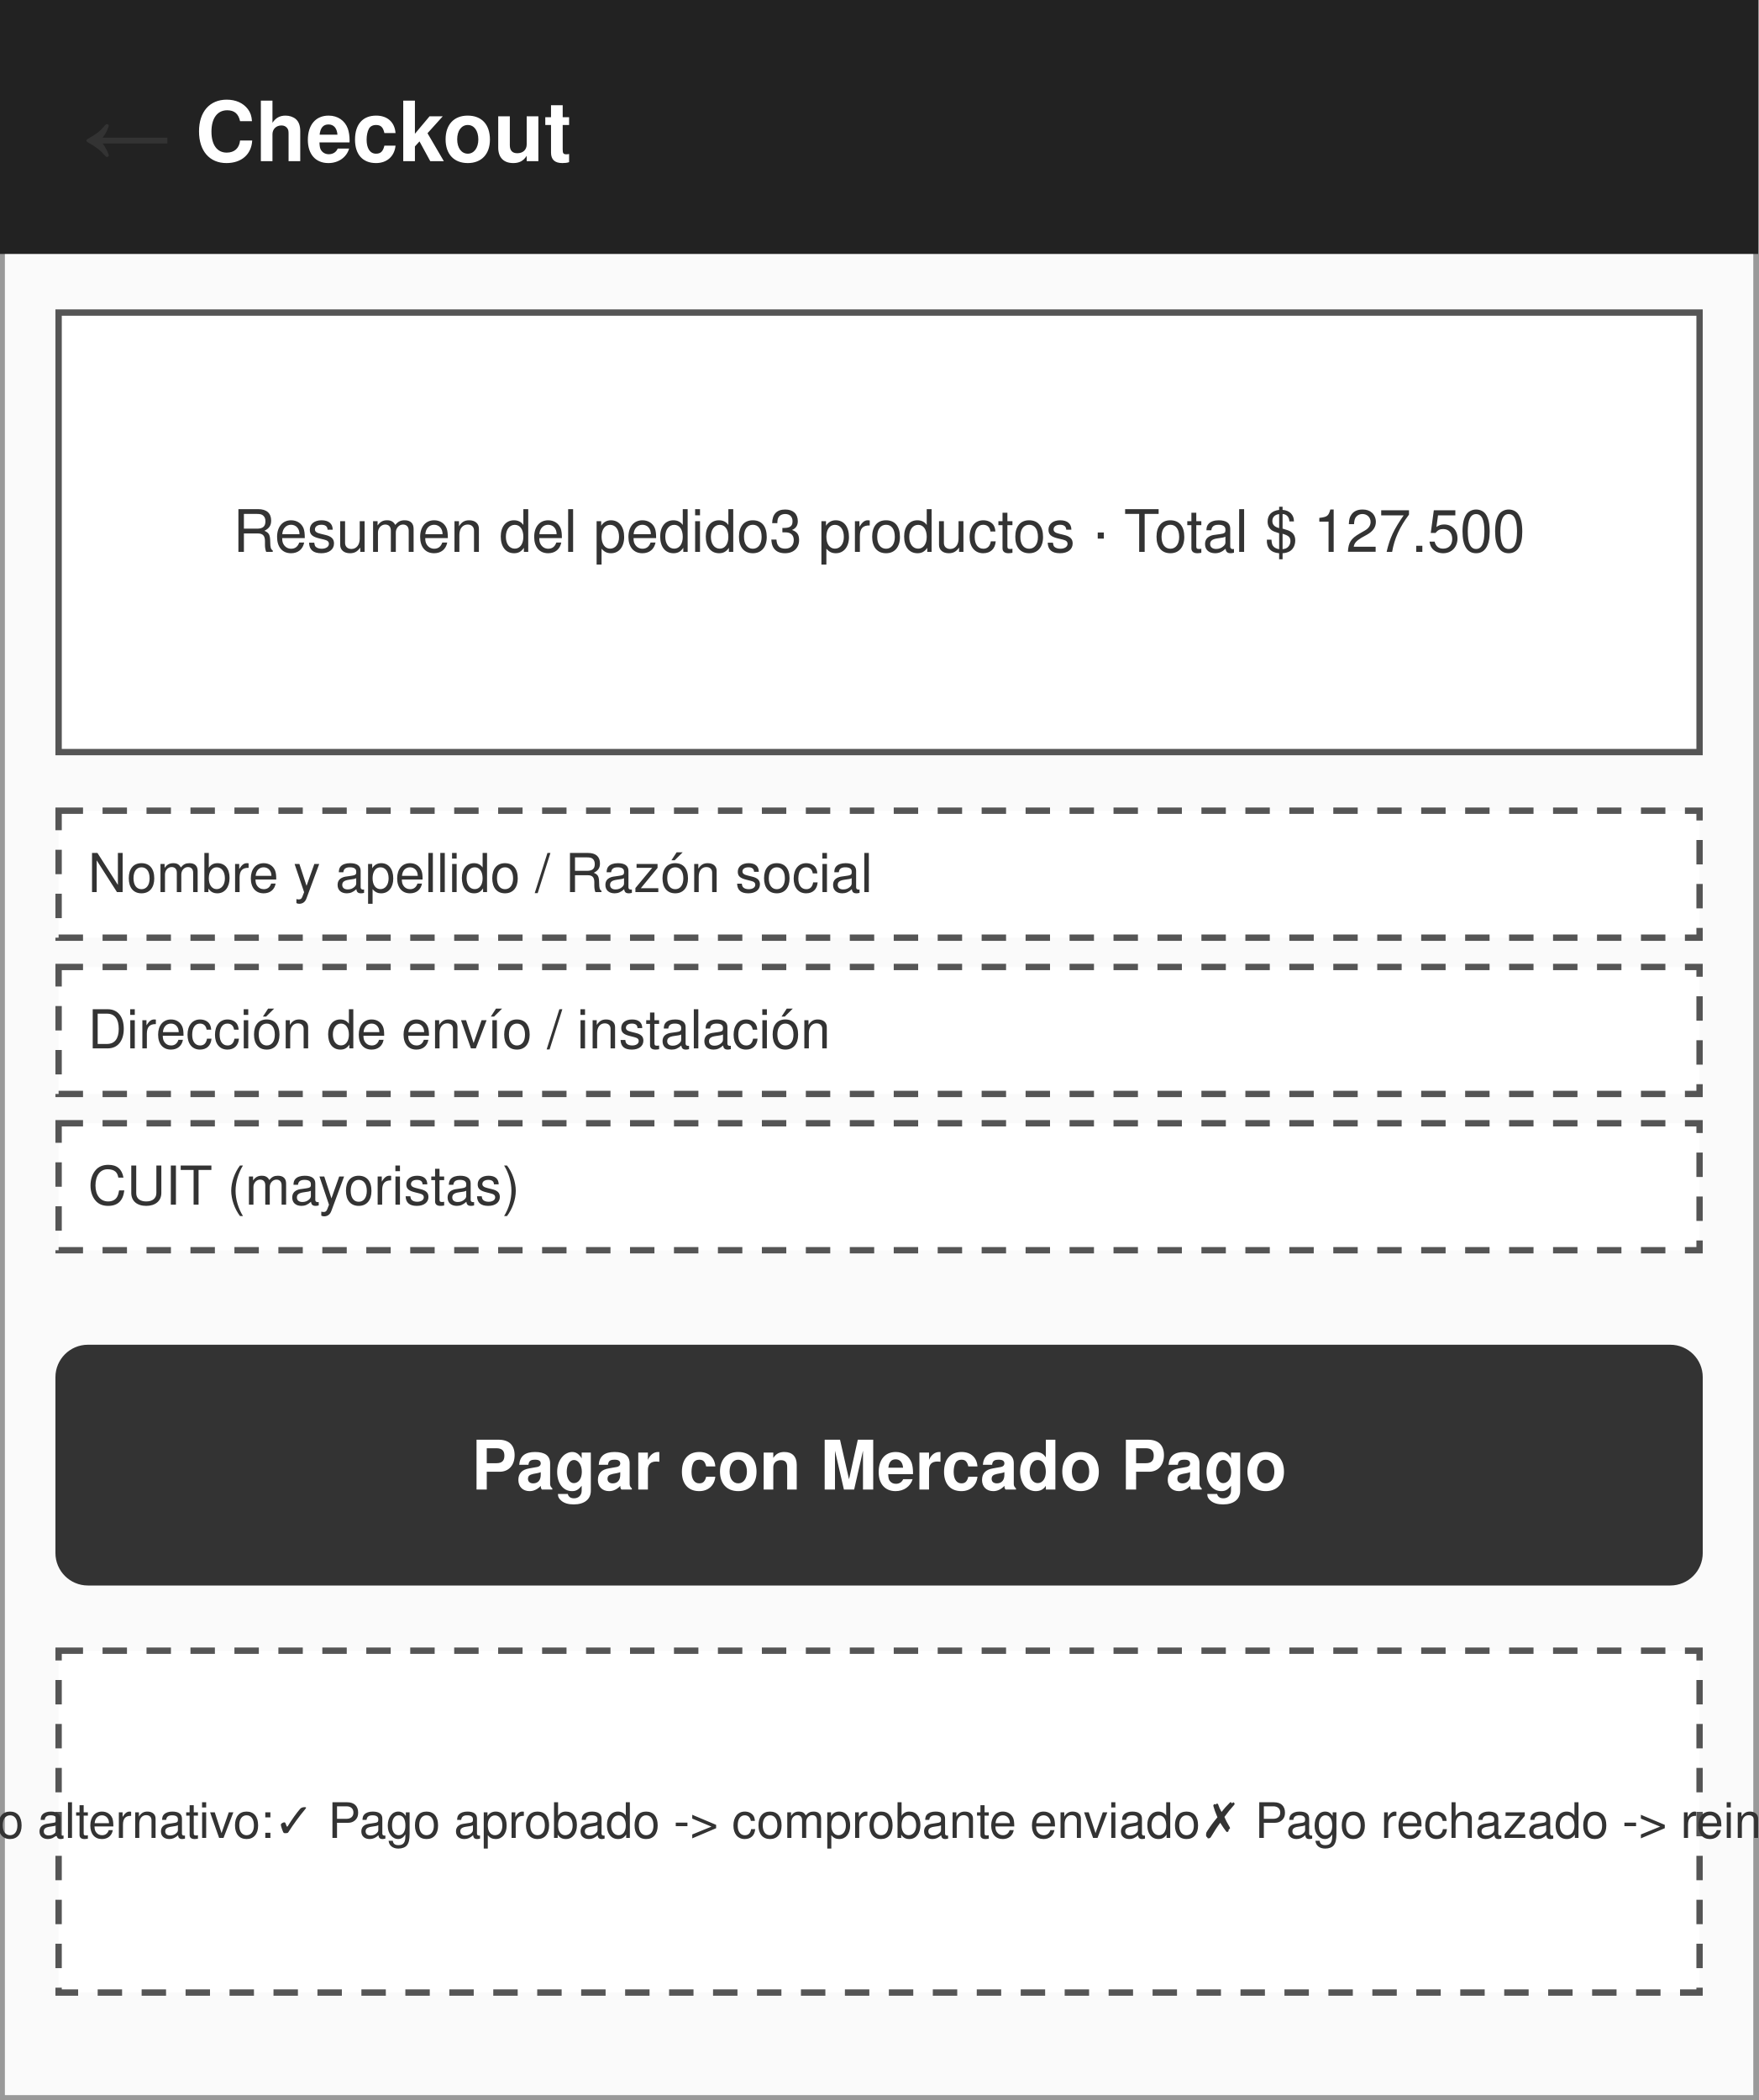
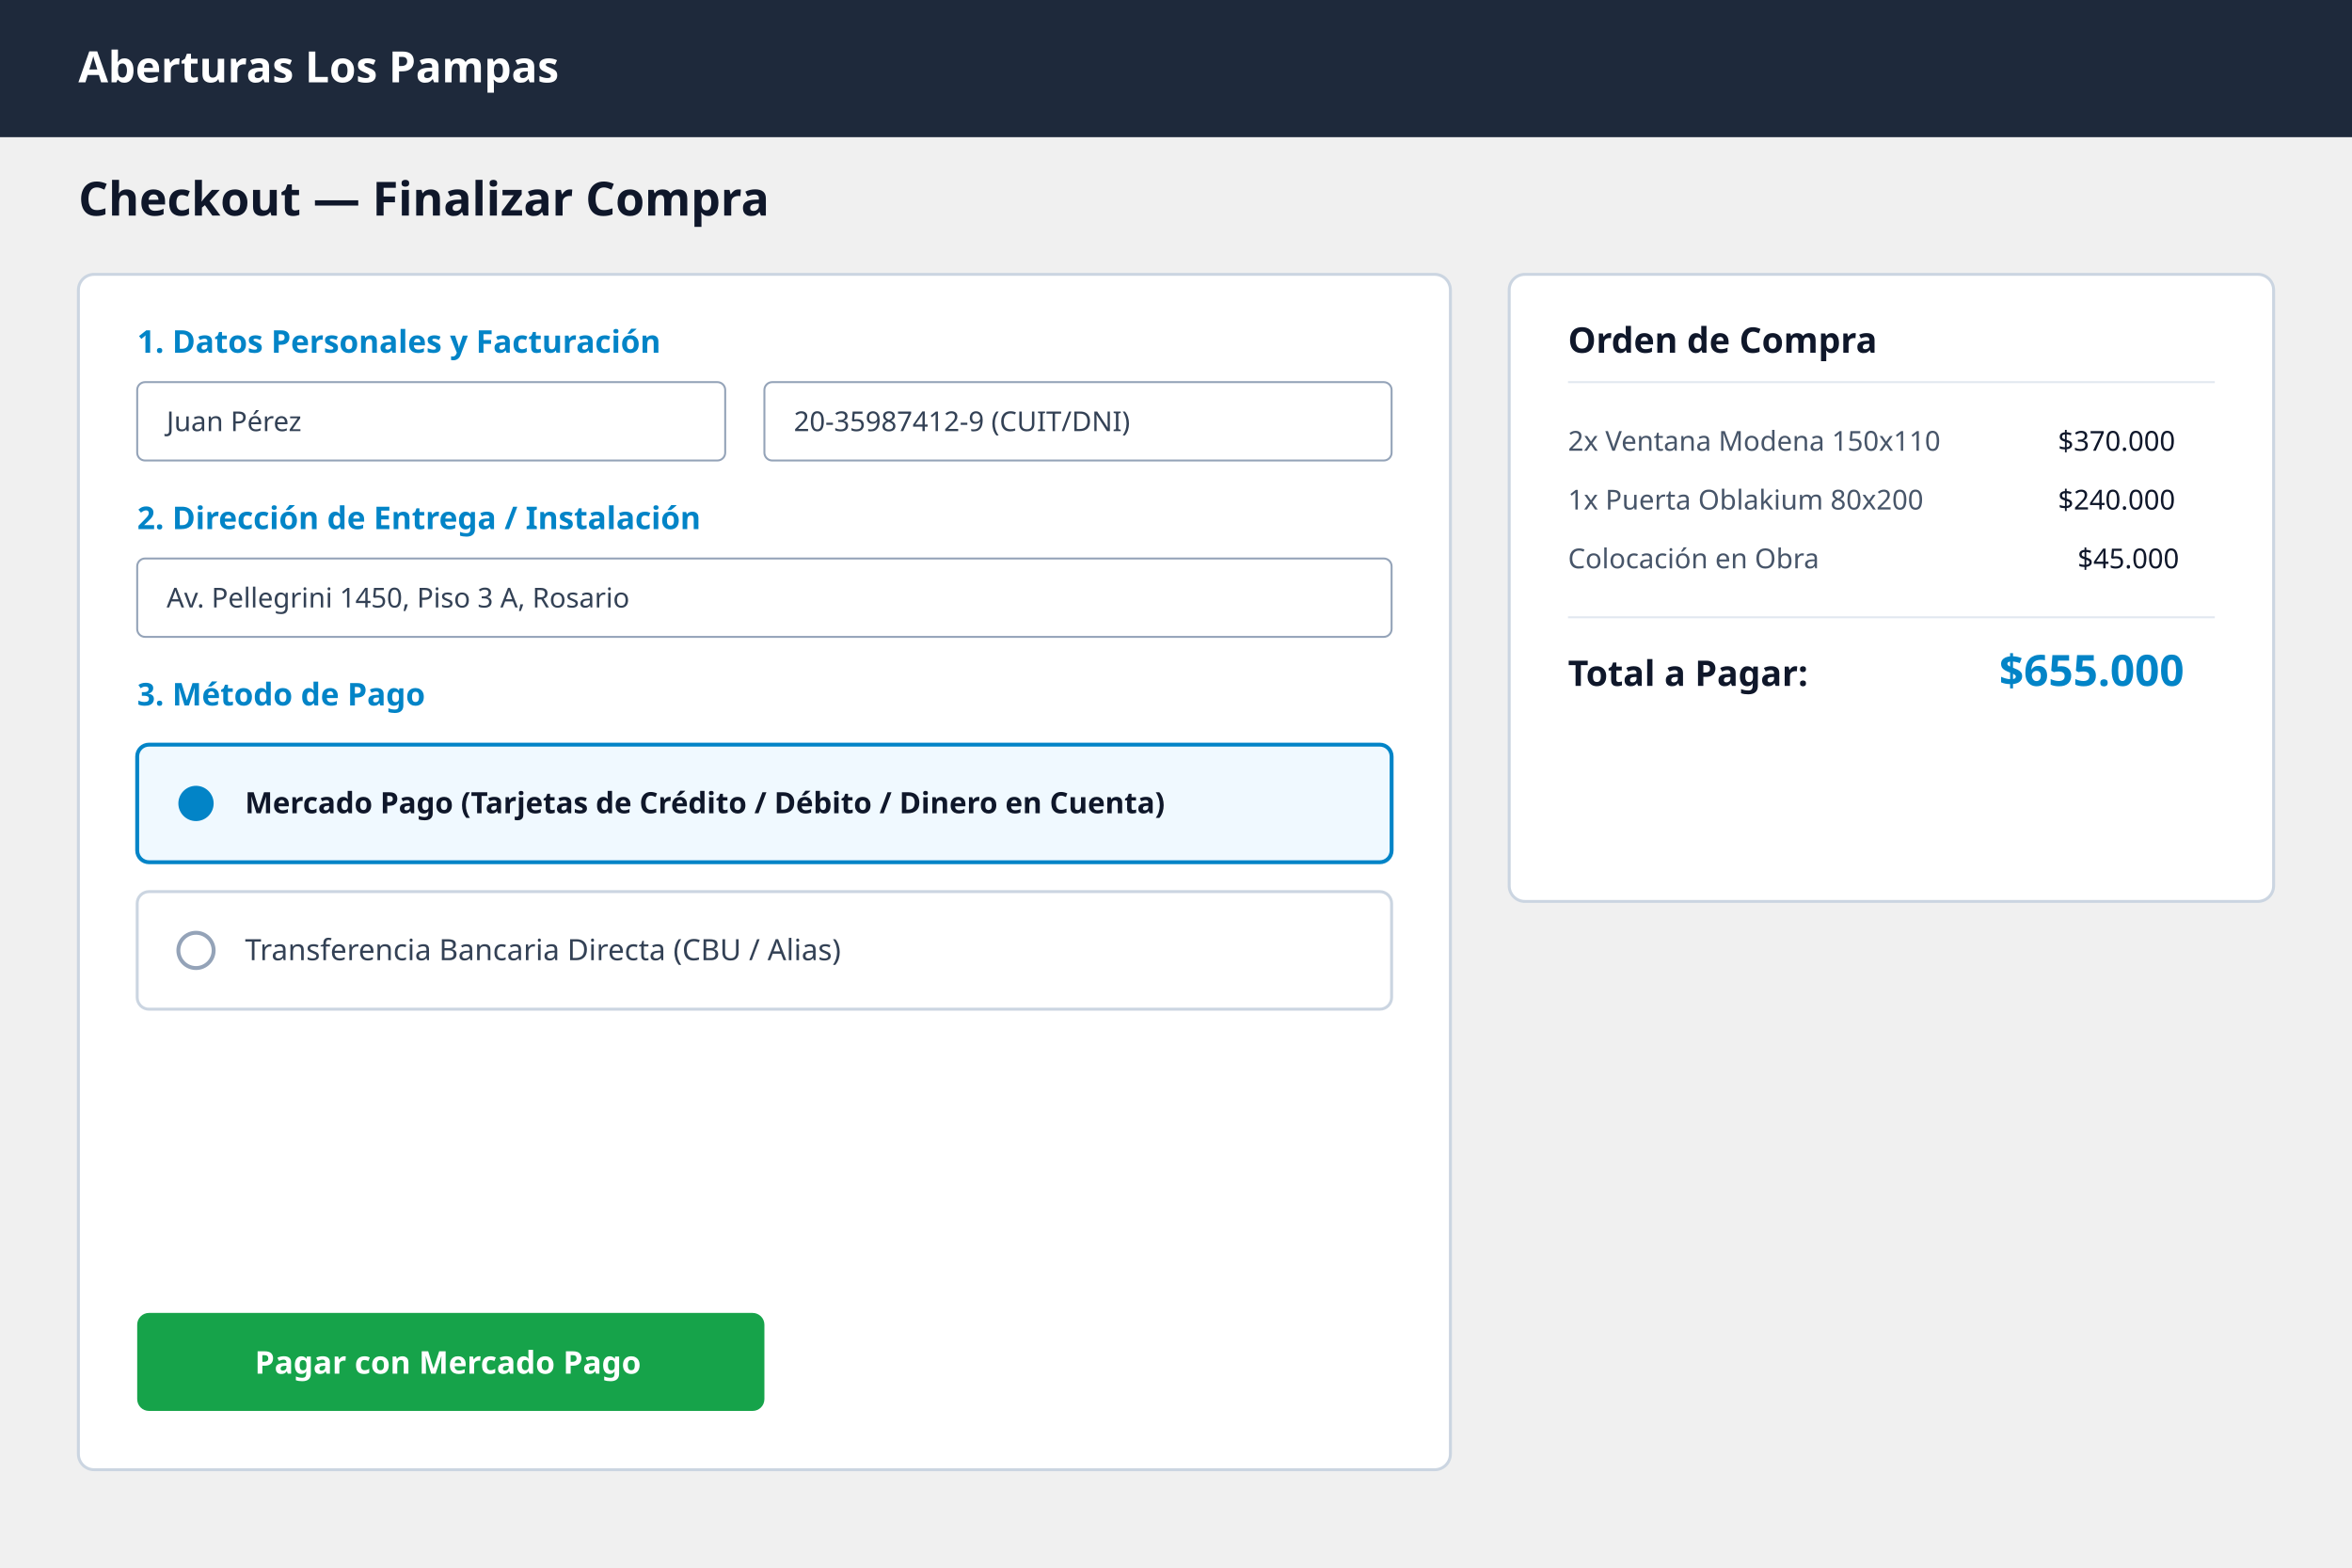
- <svg xmlns="http://www.w3.org/2000/svg" viewBox="0 0 360 430" font-family="Helvetica">
-   <rect x="0" y="0" width="360" height="430" fill="#fafafa" stroke="#999" stroke-width="2" />
-   <rect x="0" y="0" width="360" height="52" fill="#222" />
-   <text x="40" y="33" font-size="17" font-weight="bold" fill="#fff">Checkout</text>
-   <text x="16" y="35" font-size="20" fill="#333">←</text>
-   <rect x="12" y="64" width="336" height="90" fill="#ffffff" stroke="#555" stroke-width="1.3" />
-   <text x="180.0" y="113.0" font-family="Helvetica" font-size="12" fill="#333" text-anchor="middle">Resumen del pedido
- 3 productos · Total $ 127.500</text>
-   <rect x="12" y="166" width="336" height="26" fill="#ffffff" stroke="#555" stroke-width="1.3" stroke-dasharray="5,4" />
-   <text x="18" y="182.667" font-family="Helvetica" font-size="11" fill="#333" text-anchor="start">Nombre y apellido / Razón social</text>
-   <rect x="12" y="198" width="336" height="26" fill="#ffffff" stroke="#555" stroke-width="1.3" stroke-dasharray="5,4" />
-   <text x="18" y="214.667" font-family="Helvetica" font-size="11" fill="#333" text-anchor="start">Dirección de envío / instalación</text>
-   <rect x="12" y="230" width="336" height="26" fill="#ffffff" stroke="#555" stroke-width="1.3" stroke-dasharray="5,4" />
-   <text x="18" y="246.667" font-family="Helvetica" font-size="11" fill="#333" text-anchor="start">CUIT (mayoristas)</text>
-   <rect x="12" y="276" width="336" height="48" rx="6" ry="6" fill="#333" stroke="#333" stroke-width="1.3" />
-   <text x="180.0" y="305.0" font-family="Helvetica" font-size="14" font-weight="bold" fill="#fff" text-anchor="middle">Pagar con Mercado Pago</text>
-   <rect x="12" y="338" width="336" height="70" fill="#ffffff" stroke="#555" stroke-width="1.3" stroke-dasharray="5,4" />
-   <text x="180.0" y="376.333" font-family="Helvetica" font-size="10" fill="#333" text-anchor="middle">Estado alternativo:
- ✓ Pago aprobado -&gt; comprobante enviado
- ✗ Pago rechazado -&gt; reintentar</text>
+ <svg xmlns="http://www.w3.org/2000/svg" viewBox="0 0 1200 800" width="100%" height="100%" style="background-color:#f8f9fa; font-family:system-ui, sans-serif;">
+   <rect x="0" y="0" width="1200" height="70" fill="#1e293b" />
+   <text x="40" y="42" fill="#ffffff" font-size="22" font-weight="bold">Aberturas Los Pampas</text>
+   <text x="40" y="110" fill="#0f172a" font-size="24" font-weight="bold">Checkout — Finalizar Compra</text>
+   <rect x="40" y="140" width="700" height="610" rx="8" fill="#ffffff" stroke="#cbd5e1" stroke-width="1.5" />
+   <text x="70" y="180" fill="#0284c7" font-size="16" font-weight="bold">1. Datos Personales y Facturación</text>
+   <rect x="70" y="195" width="300" height="40" rx="4" fill="#ffffff" stroke="#94a3b8" />
+   <text x="85" y="220" fill="#334155" font-size="14">Juan Pérez</text>
+   <rect x="390" y="195" width="320" height="40" rx="4" fill="#ffffff" stroke="#94a3b8" />
+   <text x="405" y="220" fill="#334155" font-size="14">20-35987412-9 (CUIT/DNI)</text>
+   <text x="70" y="270" fill="#0284c7" font-size="16" font-weight="bold">2. Dirección de Entrega / Instalación</text>
+   <rect x="70" y="285" width="640" height="40" rx="4" fill="#ffffff" stroke="#94a3b8" />
+   <text x="85" y="310" fill="#334155" font-size="14">Av. Pellegrini 1450, Piso 3 A, Rosario</text>
+   <text x="70" y="360" fill="#0284c7" font-size="16" font-weight="bold">3. Método de Pago</text>
+   <rect x="70" y="380" width="640" height="60" rx="6" fill="#f0f9ff" stroke="#0284c7" stroke-width="2" />
+   <circle cx="100" cy="410" r="9" fill="#0284c7" />
+   <text x="125" y="415" fill="#0f172a" font-size="15" font-weight="bold">Mercado Pago (Tarjetas de Crédito / Débito / Dinero en Cuenta)</text>
+   <rect x="70" y="455" width="640" height="60" rx="6" fill="#ffffff" stroke="#cbd5e1" stroke-width="1.5" />
+   <circle cx="100" cy="485" r="9" fill="#ffffff" stroke="#94a3b8" stroke-width="2" />
+   <text x="125" y="490" fill="#334155" font-size="15">Transferencia Bancaria Directa (CBU / Alias)</text>
+   <rect x="70" y="670" width="320" height="50" rx="6" fill="#16a34a" />
+   <text x="130" y="701" fill="#ffffff" font-size="16" font-weight="bold">Pagar con Mercado Pago</text>
+   <rect x="770" y="140" width="390" height="320" rx="8" fill="#ffffff" stroke="#cbd5e1" stroke-width="1.5" />
+   <text x="800" y="180" fill="#0f172a" font-size="18" font-weight="bold">Orden de Compra</text>
+   <line x1="800" y1="195" x2="1130" y2="195" stroke="#e2e8f0" stroke-width="1" />
+   <text x="800" y="230" fill="#475569" font-size="14">2x Ventana Modena 150x110</text>
+   <text x="1050" y="230" fill="#0f172a" font-size="14">$370.000</text>
+   <text x="800" y="260" fill="#475569" font-size="14">1x Puerta Oblakium 80x200</text>
+   <text x="1050" y="260" fill="#0f172a" font-size="14">$240.000</text>
+   <text x="800" y="290" fill="#475569" font-size="14">Colocación en Obra</text>
+   <text x="1060" y="290" fill="#0f172a" font-size="14">$45.000</text>
+   <line x1="800" y1="315" x2="1130" y2="315" stroke="#e2e8f0" stroke-width="1" />
+   <text x="800" y="350" fill="#0f172a" font-size="18" font-weight="bold">Total a Pagar:</text>
+   <text x="1020" y="350" fill="#0284c7" font-size="22" font-weight="bold">$655.000</text>
</svg>
